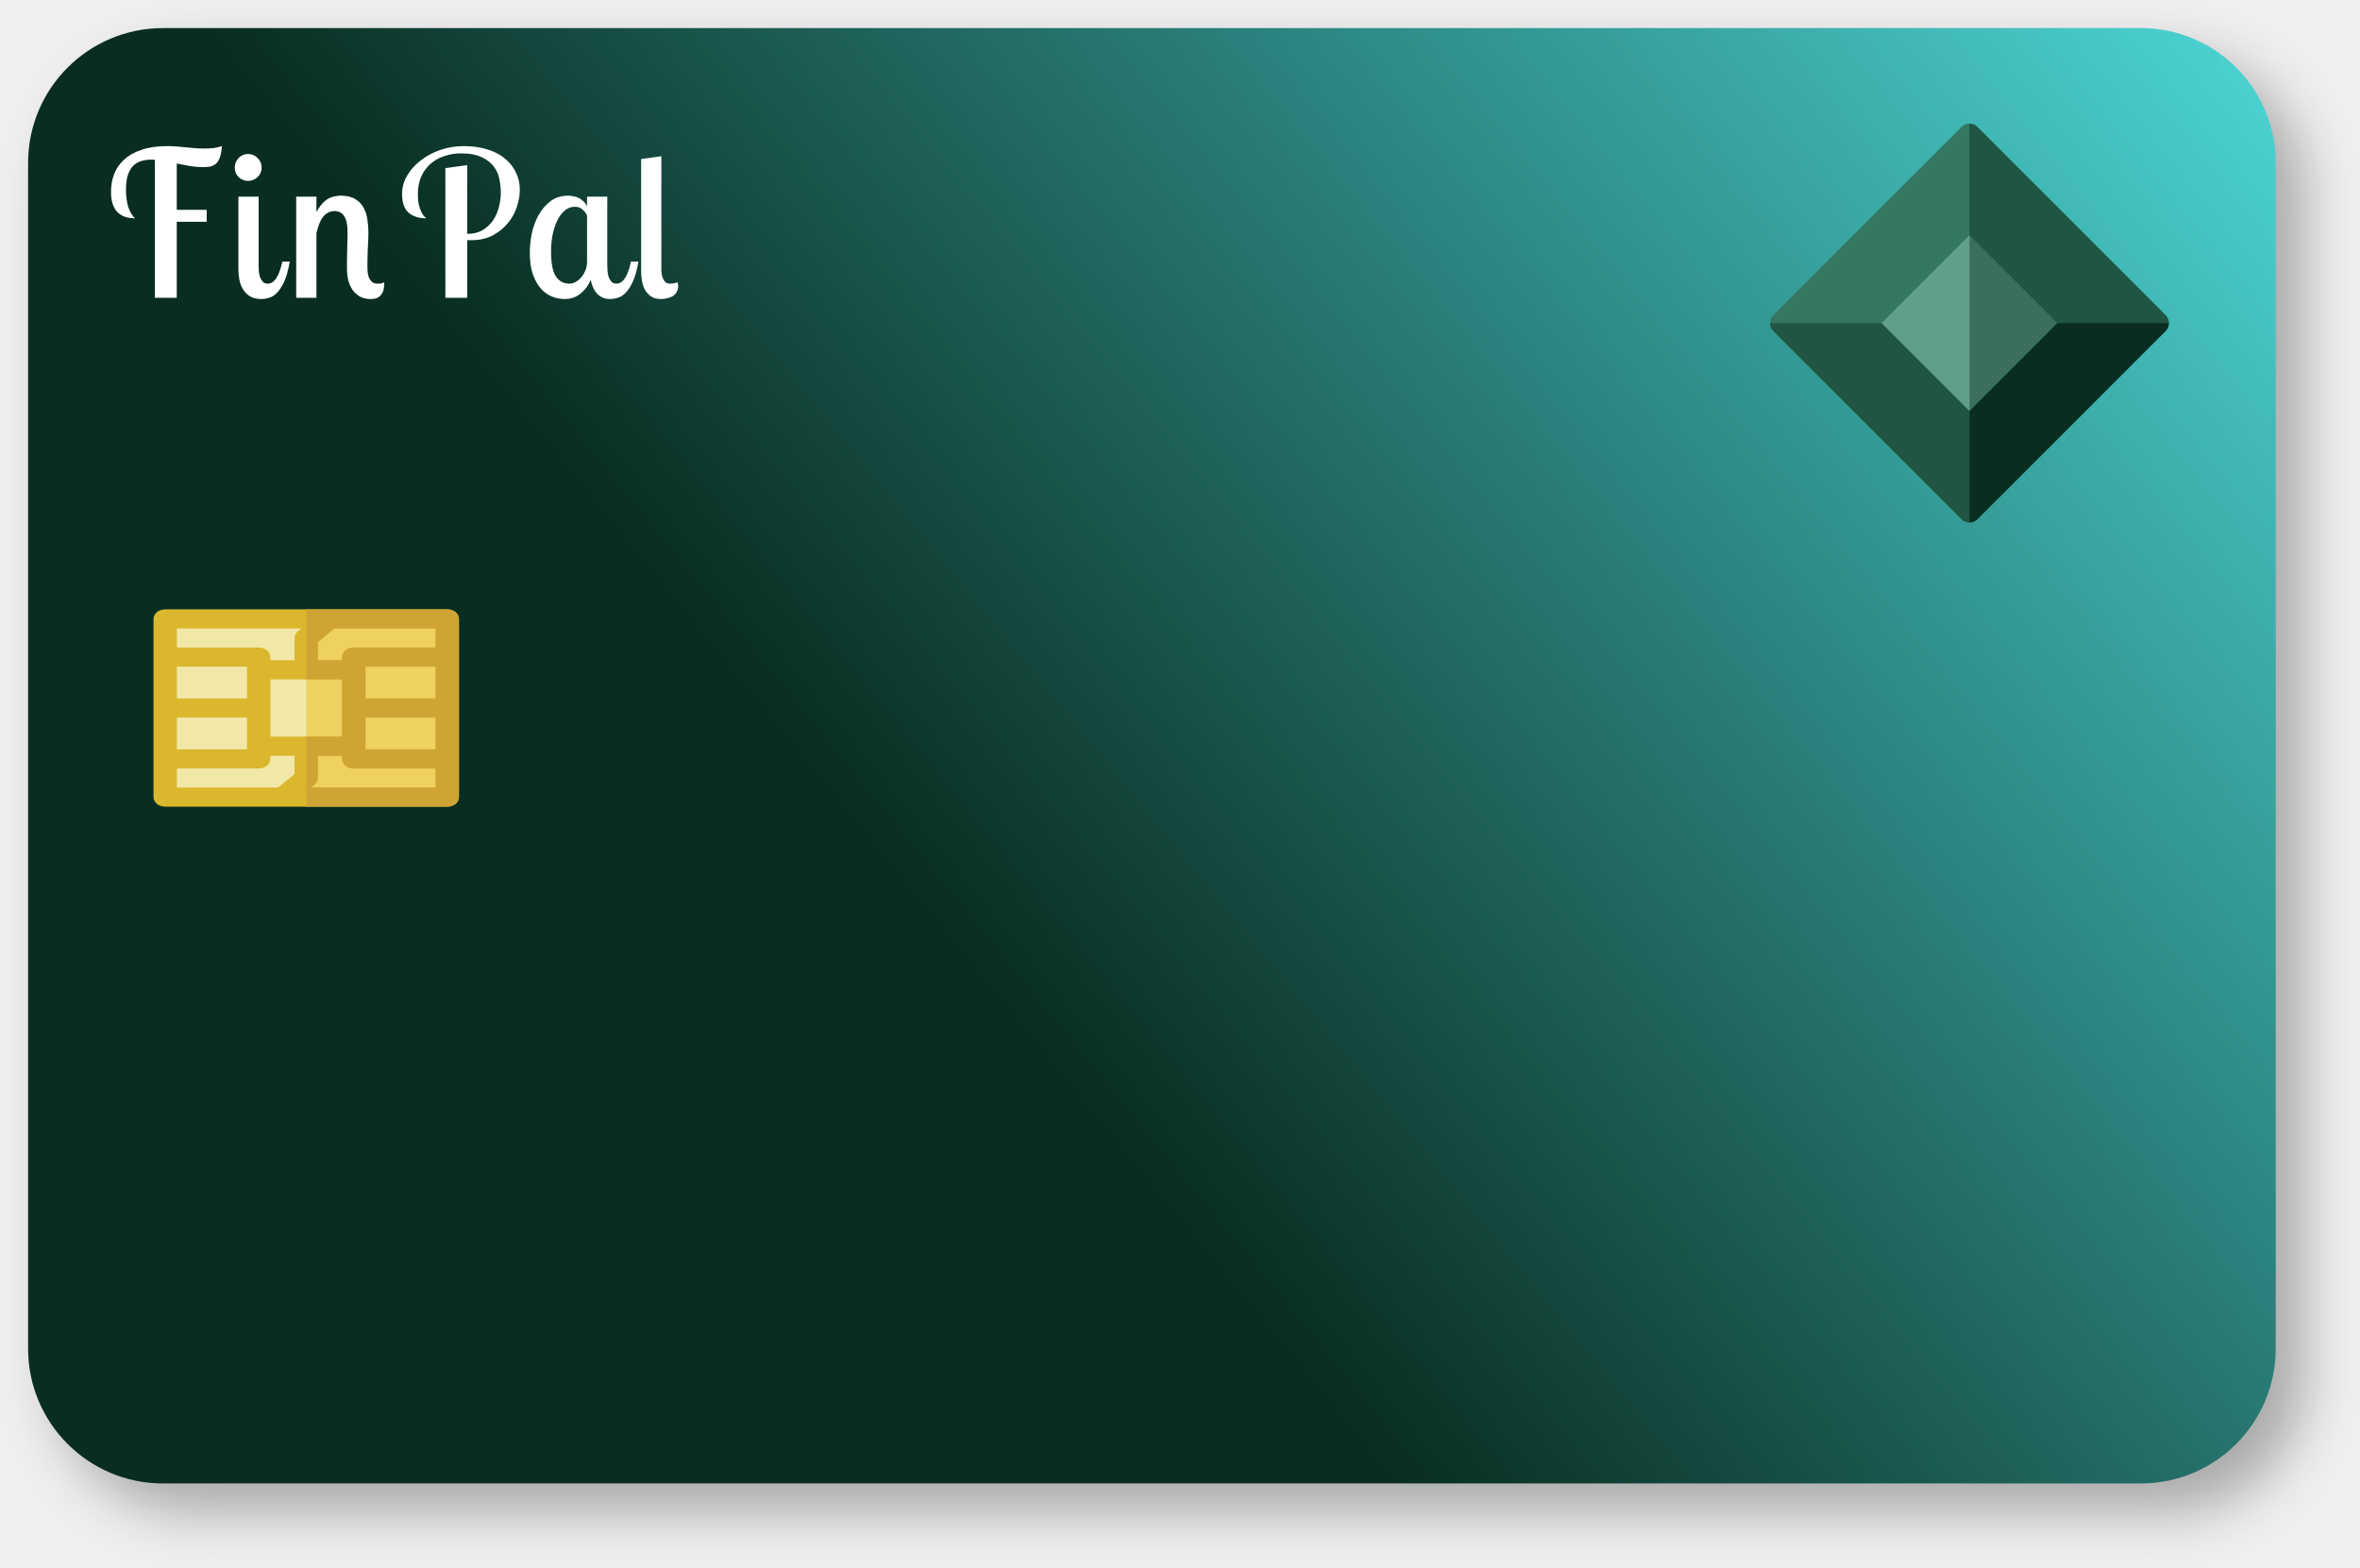
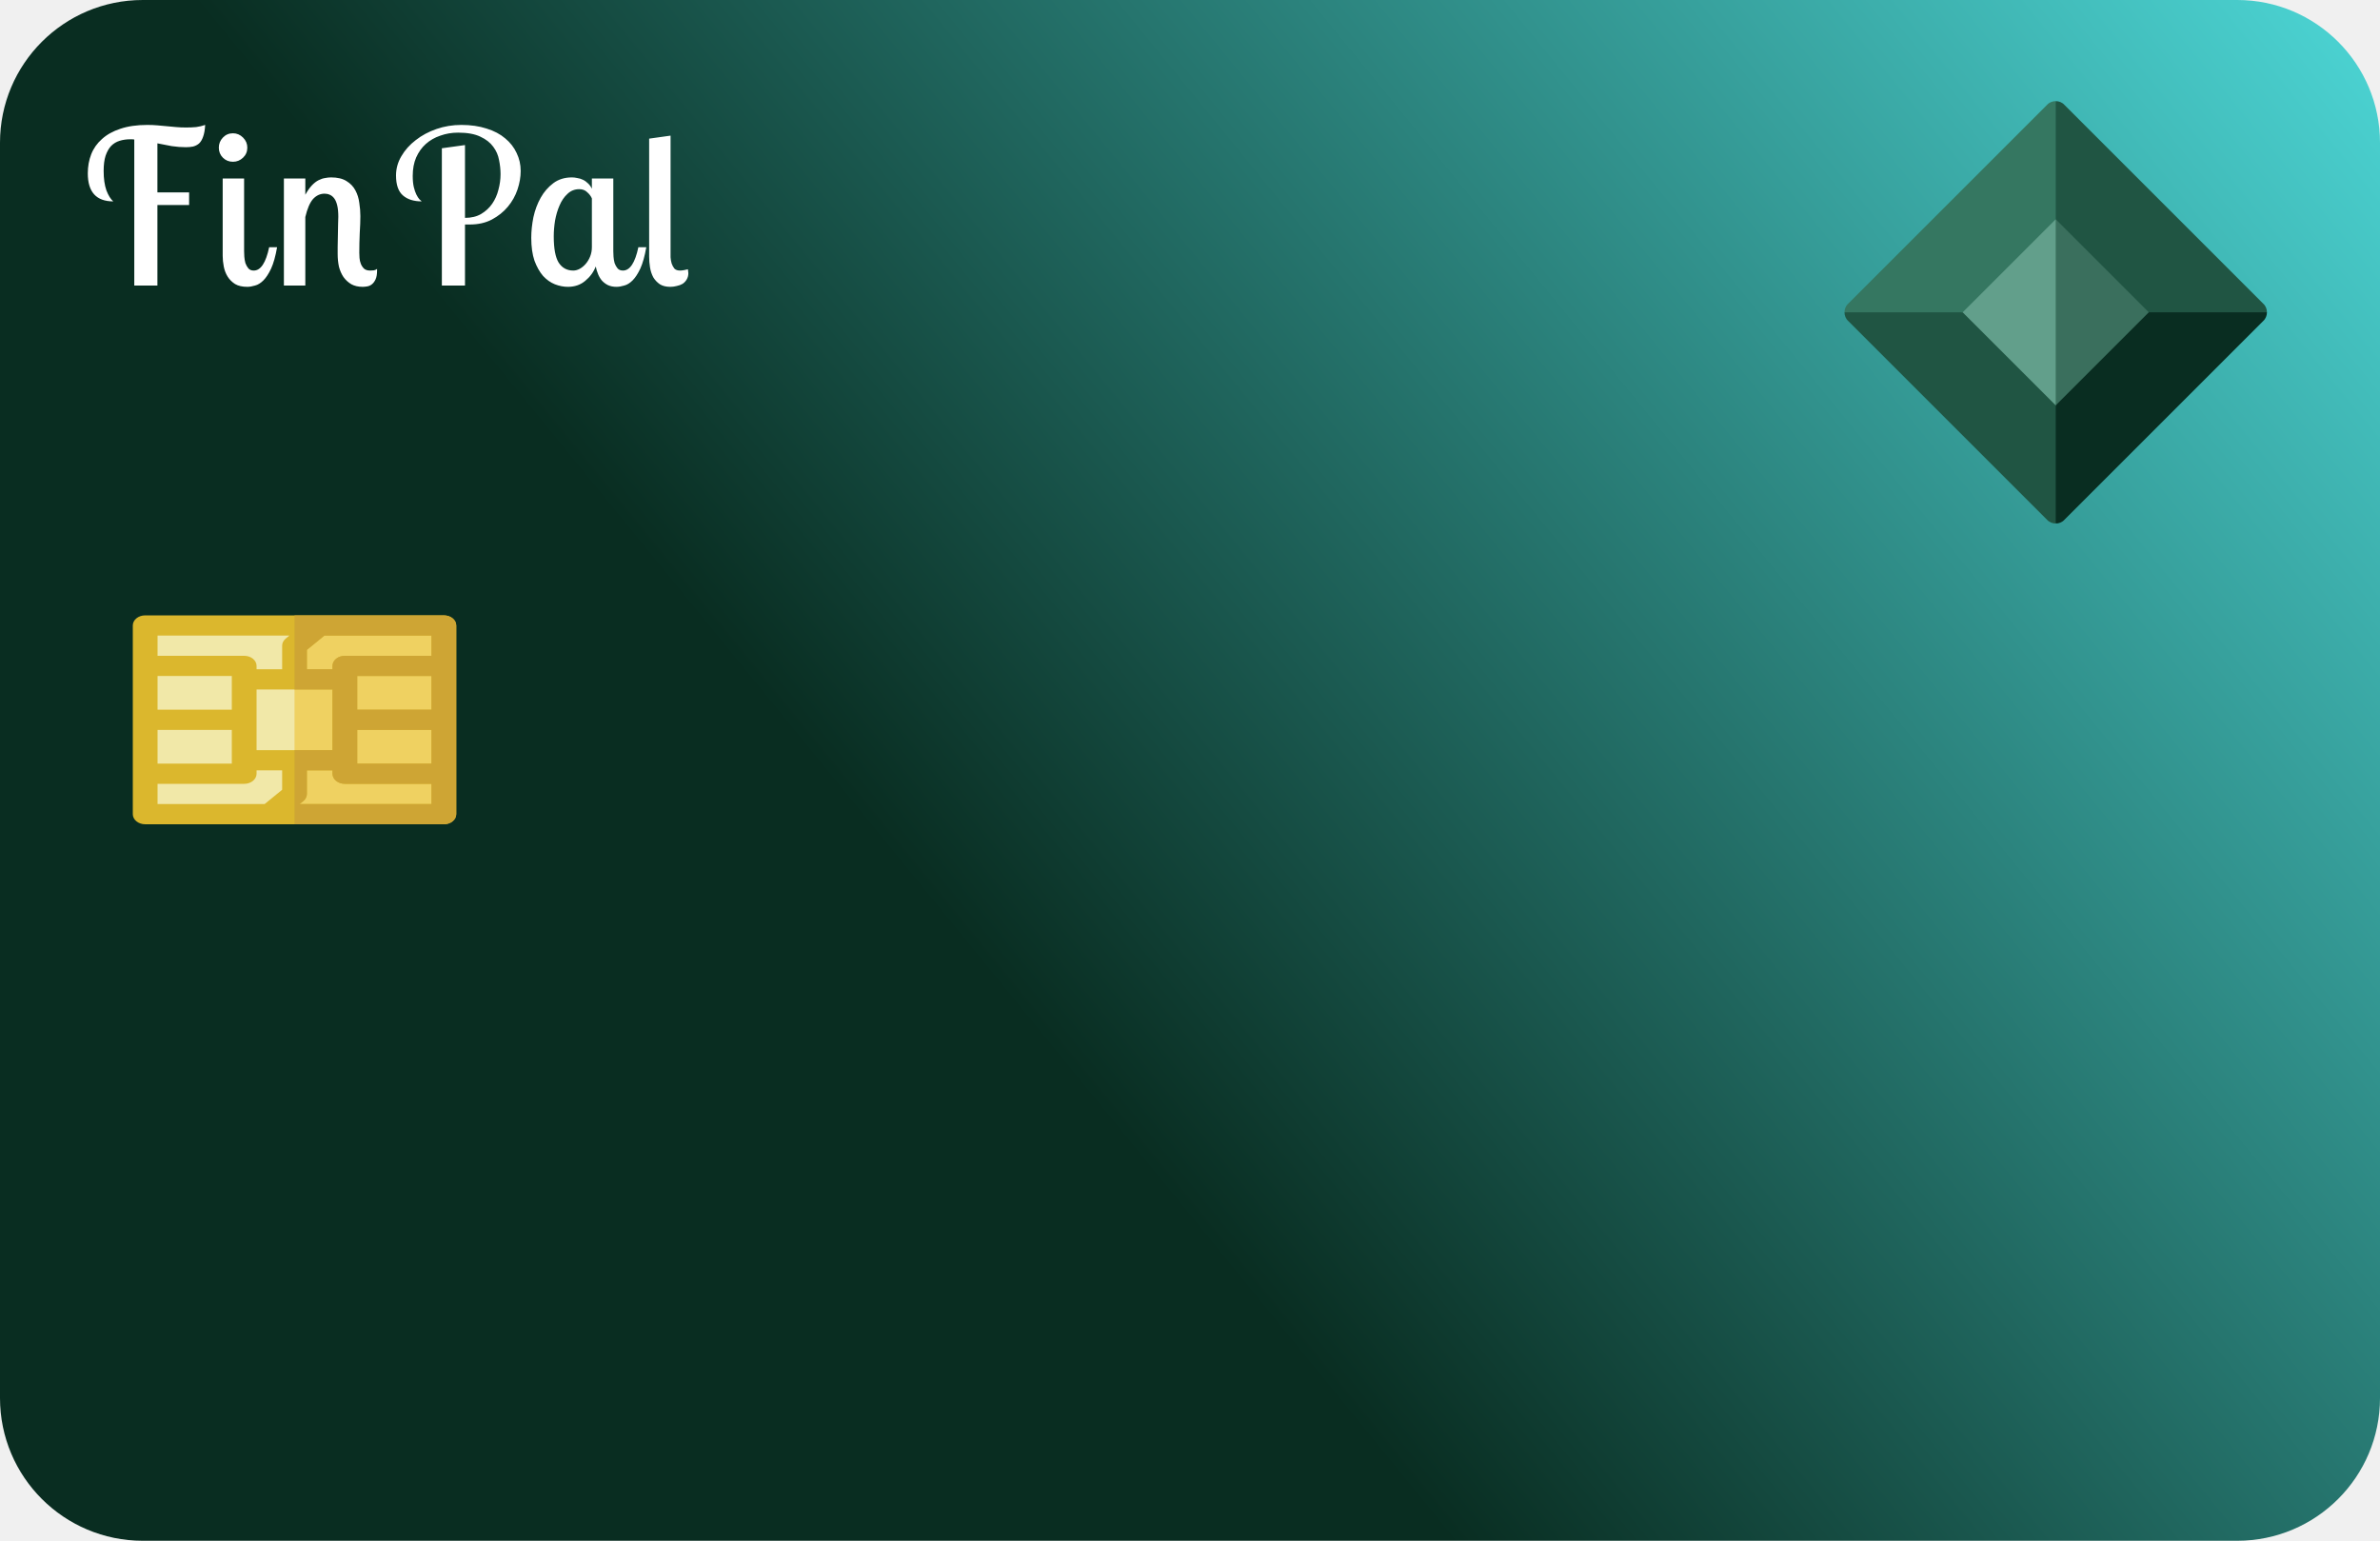
- <svg xmlns="http://www.w3.org/2000/svg" width="420" height="279" viewBox="0 0 420 279" fill="none">
-   <g filter="url(#filter0_d)">
-     <rect x="5" y="5" width="400" height="259" rx="24" fill="url(#paint0_linear)" />
-     <path d="M328.972 57.5L350.492 35.979L372.013 57.5L350.492 79.021L328.972 57.5Z" fill="#629F8B" />
-     <path d="M372.024 57.5L350.5 35.976V79.024L372.024 57.5Z" fill="#3A6F5D" />
-     <path d="M386 57.5C386 58.041 385.792 58.582 385.376 58.956L351.956 92.376C351.582 92.792 351.041 93 350.5 93L346.34 81.421L350.5 73.142L366.142 57.5L373.811 53.34L386 57.5Z" fill="#092D21" />
-     <path d="M350.5 22L354.66 33.579L350.5 41.858L334.858 57.5L325.23 61.66L315 57.5C315 56.959 315.208 56.418 315.624 56.044L349.044 22.624C349.418 22.208 349.959 22 350.5 22V22Z" fill="#357761" />
-     <path d="M350.5 73.142V93C349.959 93 349.418 92.792 349.044 92.376L315.624 58.956C315.208 58.582 315 58.041 315 57.5H334.858L350.5 73.142Z" fill="#205543" />
-     <path d="M386 57.5H366.142L350.5 41.858V22C351.041 22 351.582 22.208 351.956 22.624L385.376 56.044C385.792 56.418 386 56.959 386 57.5Z" fill="#205543" />
-     <path d="M29.4 141.859V110.141H79.6V141.859H29.4Z" fill="#F1E8A8" />
-     <path d="M54.5 110.141H79.6V141.859H54.5V110.141Z" fill="#EFD161" />
-     <path d="M79.6 108.441H29.4C28.252 108.441 27.32 109.202 27.32 110.141V141.859C27.32 142.798 28.252 143.559 29.4 143.559H79.6C80.748 143.559 81.68 142.798 81.68 141.859V110.141C81.68 109.202 80.748 108.441 79.6 108.441ZM48.121 131.098V120.902H60.879V131.098H48.121ZM43.961 119.203V124.301H31.48V118.637H43.961V119.203ZM31.48 127.699H43.961V132.797V133.363H31.48V127.699ZM65.039 119.203V118.637H77.519V124.301H65.039V119.203ZM65.039 132.797V127.699H77.519V133.363H65.039V132.797ZM77.519 115.238H62.959C61.81 115.238 60.879 115.999 60.879 116.938V117.504H56.58V114.243L59.522 111.84H77.519V115.238ZM53.638 111.84L53.029 112.338C52.639 112.656 52.42 113.088 52.42 113.539V117.504H48.121V116.938C48.121 115.999 47.19 115.238 46.041 115.238H31.48V111.84H53.638ZM31.48 136.762H46.041C47.19 136.762 48.121 136.001 48.121 135.062V134.496H52.42V137.757L49.478 140.16H31.48V136.762ZM55.362 140.16L55.971 139.662C56.361 139.344 56.58 138.912 56.58 138.461V134.496H60.879V135.062C60.879 136.001 61.81 136.762 62.959 136.762H77.519V140.16H55.362Z" fill="#DBB72D" />
-     <path d="M79.6 108.441H54.5V120.902H60.879V131.098H54.5V143.559H79.6C80.748 143.559 81.68 142.798 81.68 141.859V110.141C81.68 109.202 80.748 108.441 79.6 108.441ZM77.519 140.16H55.362L55.971 139.662C56.361 139.344 56.58 138.912 56.58 138.461V134.496H60.879V135.062C60.879 136.001 61.81 136.762 62.959 136.762H77.519V140.16ZM77.519 133.363H65.039V132.797V127.699H77.519V133.363ZM77.519 124.301H65.039V119.203V118.637H77.519V124.301ZM77.519 115.238H62.959C61.81 115.238 60.879 115.999 60.879 116.938V117.504H56.58V114.243L59.522 111.84H77.519V115.238Z" fill="#CEA534" />
-     <path d="M36.244 29.744C35.476 29.744 34.684 29.684 33.868 29.564C33.076 29.42 32.272 29.264 31.456 29.096V37.34H36.784V39.464H31.456V53H27.568V28.448C27.448 28.424 27.328 28.412 27.208 28.412C27.112 28.412 27.004 28.412 26.884 28.412C26.26 28.412 25.672 28.496 25.12 28.664C24.568 28.832 24.088 29.12 23.68 29.528C23.296 29.936 22.984 30.488 22.744 31.184C22.528 31.856 22.42 32.708 22.42 33.74C22.42 35.036 22.576 36.128 22.888 37.016C23.224 37.88 23.608 38.492 24.04 38.852C21.184 38.852 19.756 37.28 19.756 34.136C19.756 32.984 19.948 31.916 20.332 30.932C20.716 29.948 21.316 29.096 22.132 28.376C22.948 27.632 23.98 27.056 25.228 26.648C26.5 26.216 28.012 26 29.764 26C30.364 26 30.928 26.024 31.456 26.072C32.008 26.12 32.536 26.168 33.04 26.216C33.544 26.264 34.06 26.312 34.588 26.36C35.116 26.408 35.68 26.432 36.28 26.432C36.88 26.432 37.444 26.408 37.972 26.36C38.5 26.288 39.004 26.168 39.484 26C39.436 26.84 39.316 27.512 39.124 28.016C38.956 28.496 38.728 28.868 38.44 29.132C38.152 29.372 37.816 29.54 37.432 29.636C37.072 29.708 36.676 29.744 36.244 29.744ZM46.026 35V47.24C46.026 47.48 46.038 47.78 46.062 48.14C46.086 48.5 46.146 48.86 46.242 49.22C46.362 49.556 46.53 49.856 46.746 50.12C46.962 50.36 47.262 50.48 47.646 50.48C48.822 50.48 49.686 49.172 50.238 46.556H51.57C51.306 48.068 50.97 49.268 50.562 50.156C50.154 51.02 49.722 51.68 49.266 52.136C48.81 52.592 48.342 52.88 47.862 53C47.382 53.144 46.95 53.216 46.566 53.216C45.726 53.216 45.042 53.06 44.514 52.748C43.986 52.412 43.566 51.992 43.254 51.488C42.942 50.984 42.726 50.42 42.606 49.796C42.486 49.172 42.426 48.572 42.426 47.996V35H46.026ZM41.778 29.816C41.778 29.168 42.006 28.604 42.462 28.124C42.918 27.644 43.482 27.404 44.154 27.404C44.802 27.404 45.366 27.644 45.846 28.124C46.326 28.604 46.566 29.168 46.566 29.816C46.566 30.488 46.326 31.052 45.846 31.508C45.366 31.964 44.802 32.192 44.154 32.192C43.482 32.192 42.918 31.964 42.462 31.508C42.006 31.052 41.778 30.488 41.778 29.816ZM56.314 35V37.736C56.674 37.088 57.034 36.572 57.394 36.188C57.778 35.78 58.162 35.48 58.546 35.288C58.93 35.096 59.29 34.976 59.626 34.928C59.986 34.856 60.322 34.82 60.634 34.82C61.714 34.82 62.578 35.024 63.226 35.432C63.898 35.84 64.402 36.368 64.738 37.016C65.074 37.64 65.29 38.336 65.386 39.104C65.506 39.872 65.566 40.616 65.566 41.336C65.566 42.128 65.53 43.088 65.458 44.216C65.41 45.344 65.386 46.436 65.386 47.492C65.386 47.732 65.398 48.02 65.422 48.356C65.446 48.692 65.518 49.016 65.638 49.328C65.758 49.64 65.938 49.916 66.178 50.156C66.418 50.372 66.766 50.48 67.222 50.48C67.39 50.48 67.594 50.468 67.834 50.444C68.074 50.396 68.254 50.312 68.374 50.192V50.444C68.374 51.092 68.29 51.596 68.122 51.956C67.954 52.316 67.75 52.592 67.51 52.784C67.27 52.976 67.006 53.096 66.718 53.144C66.43 53.192 66.178 53.216 65.962 53.216C65.218 53.216 64.582 53.072 64.054 52.784C63.526 52.472 63.082 52.064 62.722 51.56C62.386 51.056 62.134 50.48 61.966 49.832C61.822 49.16 61.75 48.452 61.75 47.708C61.75 47.492 61.75 47.096 61.75 46.52C61.774 45.92 61.786 45.284 61.786 44.612C61.81 43.94 61.822 43.304 61.822 42.704C61.846 42.104 61.858 41.684 61.858 41.444C61.858 40.676 61.798 40.04 61.678 39.536C61.558 39.032 61.39 38.636 61.174 38.348C60.958 38.06 60.706 37.856 60.418 37.736C60.154 37.616 59.866 37.556 59.554 37.556C58.81 37.556 58.162 37.856 57.61 38.456C57.082 39.056 56.65 40.064 56.314 41.48V53H52.714V35H56.314ZM83.15 29.384V41.624C84.206 41.624 85.106 41.408 85.85 40.976C86.618 40.52 87.242 39.944 87.722 39.248C88.202 38.552 88.55 37.772 88.766 36.908C89.006 36.02 89.126 35.144 89.126 34.28C89.126 33.512 89.042 32.72 88.874 31.904C88.73 31.088 88.406 30.344 87.902 29.672C87.398 28.976 86.678 28.412 85.742 27.98C84.806 27.524 83.558 27.296 81.998 27.296C80.942 27.296 79.946 27.464 79.01 27.8C78.074 28.112 77.258 28.58 76.562 29.204C75.89 29.804 75.35 30.56 74.942 31.472C74.558 32.36 74.366 33.392 74.366 34.568C74.366 35.312 74.426 35.936 74.546 36.44C74.666 36.944 74.81 37.364 74.978 37.7C75.146 38.036 75.314 38.3 75.482 38.492C75.65 38.66 75.782 38.78 75.878 38.852C74.534 38.852 73.478 38.516 72.71 37.844C71.942 37.172 71.558 36.056 71.558 34.496C71.558 33.344 71.858 32.264 72.458 31.256C73.058 30.224 73.862 29.324 74.87 28.556C75.878 27.764 77.042 27.14 78.362 26.684C79.682 26.228 81.074 26 82.538 26C84.122 26 85.538 26.204 86.786 26.612C88.034 26.996 89.078 27.548 89.918 28.268C90.758 28.964 91.394 29.78 91.826 30.716C92.282 31.652 92.51 32.66 92.51 33.74C92.51 34.748 92.33 35.792 91.97 36.872C91.61 37.928 91.07 38.888 90.35 39.752C89.63 40.616 88.73 41.336 87.65 41.912C86.594 42.464 85.358 42.74 83.942 42.74H83.15V53H79.262V29.924L83.15 29.384ZM108.076 35V47.24C108.076 47.48 108.088 47.78 108.112 48.14C108.136 48.5 108.196 48.86 108.292 49.22C108.412 49.556 108.58 49.856 108.796 50.12C109.012 50.36 109.312 50.48 109.696 50.48C110.872 50.48 111.736 49.172 112.288 46.556H113.62C113.356 48.068 113.02 49.268 112.612 50.156C112.204 51.02 111.772 51.68 111.316 52.136C110.86 52.592 110.392 52.88 109.912 53C109.432 53.144 109 53.216 108.616 53.216C108.064 53.216 107.584 53.12 107.176 52.928C106.792 52.736 106.456 52.484 106.168 52.172C105.904 51.86 105.688 51.5 105.52 51.092C105.352 50.684 105.22 50.252 105.124 49.796C104.764 50.732 104.176 51.536 103.36 52.208C102.568 52.88 101.596 53.216 100.444 53.216C99.724 53.216 98.992 53.072 98.248 52.784C97.528 52.496 96.868 52.028 96.268 51.38C95.692 50.708 95.212 49.856 94.828 48.824C94.468 47.768 94.288 46.484 94.288 44.972C94.288 43.868 94.408 42.716 94.648 41.516C94.912 40.316 95.32 39.224 95.872 38.24C96.424 37.256 97.132 36.44 97.996 35.792C98.86 35.144 99.904 34.82 101.128 34.82C101.416 34.82 101.716 34.856 102.028 34.928C102.364 34.976 102.676 35.072 102.964 35.216C103.276 35.36 103.564 35.564 103.828 35.828C104.092 36.068 104.308 36.368 104.476 36.728V35H108.076ZM101.344 50.48C101.704 50.48 102.064 50.384 102.424 50.192C102.808 49.976 103.144 49.7 103.432 49.364C103.744 49.004 103.996 48.584 104.188 48.104C104.38 47.624 104.476 47.108 104.476 46.556V38.348C104.308 37.964 104.044 37.616 103.684 37.304C103.348 36.968 102.904 36.8 102.352 36.8C101.584 36.8 100.924 37.064 100.372 37.592C99.82 38.096 99.376 38.744 99.04 39.536C98.704 40.304 98.452 41.156 98.284 42.092C98.14 43.004 98.068 43.88 98.068 44.72C98.068 46.784 98.344 48.26 98.896 49.148C99.472 50.036 100.288 50.48 101.344 50.48ZM117.701 27.8V47.24C117.701 47.528 117.701 47.864 117.701 48.248C117.725 48.608 117.785 48.956 117.881 49.292C118.001 49.628 118.157 49.916 118.349 50.156C118.565 50.372 118.877 50.48 119.285 50.48C119.477 50.48 119.705 50.456 119.969 50.408C120.257 50.36 120.473 50.312 120.617 50.264C120.641 50.384 120.653 50.492 120.653 50.588C120.677 50.684 120.689 50.792 120.689 50.912C120.689 51.32 120.593 51.68 120.401 51.992C120.233 52.28 120.005 52.52 119.717 52.712C119.429 52.88 119.105 53 118.745 53.072C118.385 53.168 118.025 53.216 117.665 53.216C116.945 53.216 116.357 53.072 115.901 52.784C115.445 52.472 115.073 52.076 114.785 51.596C114.521 51.092 114.341 50.54 114.245 49.94C114.149 49.34 114.101 48.74 114.101 48.14V28.304L117.701 27.8Z" fill="white" />
-   </g>
+ <svg xmlns="http://www.w3.org/2000/svg" width="400" height="259" viewBox="0 0 400 259" fill="none">
+   <rect width="400" height="259" rx="24" fill="url(#paint0_linear)" />
+   <path d="M323.972 52.5L345.492 30.979L367.013 52.5L345.492 74.021L323.972 52.5Z" fill="#629F8B" />
+   <path d="M367.024 52.5L345.5 30.976V74.024L367.024 52.5Z" fill="#3A6F5D" />
+   <path d="M381 52.5C381 53.041 380.792 53.582 380.376 53.956L346.956 87.376C346.582 87.792 346.041 88 345.5 88L341.34 76.421L345.5 68.142L361.142 52.5L368.811 48.34L381 52.5Z" fill="#092D21" />
+   <path d="M345.5 17L349.66 28.579L345.5 36.858L329.858 52.5L320.23 56.66L310 52.5C310 51.959 310.208 51.418 310.624 51.044L344.044 17.624C344.418 17.208 344.959 17 345.5 17V17Z" fill="#357761" />
+   <path d="M345.5 68.142V88C344.959 88 344.418 87.792 344.044 87.376L310.624 53.956C310.208 53.582 310 53.041 310 52.5H329.858L345.5 68.142Z" fill="#205543" />
+   <path d="M381 52.5H361.142L345.5 36.858V17C346.041 17 346.582 17.208 346.956 17.624L380.376 51.044C380.792 51.418 381 51.959 381 52.5Z" fill="#205543" />
+   <path d="M24.4 136.859V105.141H74.6V136.859H24.4Z" fill="#F1E8A8" />
+   <path d="M49.5 105.141H74.6V136.859H49.5V105.141Z" fill="#EFD161" />
+   <path d="M74.6 103.441H24.4C23.252 103.441 22.32 104.202 22.32 105.141V136.859C22.32 137.798 23.252 138.559 24.4 138.559H74.6C75.748 138.559 76.68 137.798 76.68 136.859V105.141C76.68 104.202 75.748 103.441 74.6 103.441ZM43.121 126.098V115.902H55.879V126.098H43.121ZM38.961 114.203V119.301H26.48V113.637H38.961V114.203ZM26.48 122.699H38.961V127.797V128.363H26.48V122.699ZM60.039 114.203V113.637H72.519V119.301H60.039V114.203ZM60.039 127.797V122.699H72.519V128.363H60.039V127.797ZM72.519 110.238H57.959C56.81 110.238 55.879 110.999 55.879 111.938V112.504H51.58V109.243L54.522 106.84H72.519V110.238ZM48.638 106.84L48.029 107.338C47.639 107.656 47.42 108.088 47.42 108.539V112.504H43.121V111.938C43.121 110.999 42.19 110.238 41.041 110.238H26.48V106.84H48.638ZM26.48 131.762H41.041C42.19 131.762 43.121 131.001 43.121 130.062V129.496H47.42V132.757L44.478 135.16H26.48V131.762ZM50.362 135.16L50.971 134.662C51.361 134.344 51.58 133.912 51.58 133.461V129.496H55.879V130.062C55.879 131.001 56.81 131.762 57.959 131.762H72.519V135.16H50.362Z" fill="#DBB72D" />
+   <path d="M74.6 103.441H49.5V115.902H55.879V126.098H49.5V138.559H74.6C75.748 138.559 76.68 137.798 76.68 136.859V105.141C76.68 104.202 75.748 103.441 74.6 103.441ZM72.519 135.16H50.362L50.971 134.662C51.361 134.344 51.58 133.912 51.58 133.461V129.496H55.879V130.062C55.879 131.001 56.81 131.762 57.959 131.762H72.519V135.16ZM72.519 128.363H60.039V127.797V122.699H72.519V128.363ZM72.519 119.301H60.039V114.203V113.637H72.519V119.301ZM72.519 110.238H57.959C56.81 110.238 55.879 110.999 55.879 111.938V112.504H51.58V109.243L54.522 106.84H72.519V110.238Z" fill="#CEA534" />
+   <path d="M31.244 24.744C30.476 24.744 29.684 24.684 28.868 24.564C28.076 24.42 27.272 24.264 26.456 24.096V32.34H31.784V34.464H26.456V48H22.568V23.448C22.448 23.424 22.328 23.412 22.208 23.412C22.112 23.412 22.004 23.412 21.884 23.412C21.26 23.412 20.672 23.496 20.12 23.664C19.568 23.832 19.088 24.12 18.68 24.528C18.296 24.936 17.984 25.488 17.744 26.184C17.528 26.856 17.42 27.708 17.42 28.74C17.42 30.036 17.576 31.128 17.888 32.016C18.224 32.88 18.608 33.492 19.04 33.852C16.184 33.852 14.756 32.28 14.756 29.136C14.756 27.984 14.948 26.916 15.332 25.932C15.716 24.948 16.316 24.096 17.132 23.376C17.948 22.632 18.98 22.056 20.228 21.648C21.5 21.216 23.012 21 24.764 21C25.364 21 25.928 21.024 26.456 21.072C27.008 21.12 27.536 21.168 28.04 21.216C28.544 21.264 29.06 21.312 29.588 21.36C30.116 21.408 30.68 21.432 31.28 21.432C31.88 21.432 32.444 21.408 32.972 21.36C33.5 21.288 34.004 21.168 34.484 21C34.436 21.84 34.316 22.512 34.124 23.016C33.956 23.496 33.728 23.868 33.44 24.132C33.152 24.372 32.816 24.54 32.432 24.636C32.072 24.708 31.676 24.744 31.244 24.744ZM41.026 30V42.24C41.026 42.48 41.038 42.78 41.062 43.14C41.086 43.5 41.146 43.86 41.242 44.22C41.362 44.556 41.53 44.856 41.746 45.12C41.962 45.36 42.262 45.48 42.646 45.48C43.822 45.48 44.686 44.172 45.238 41.556H46.57C46.306 43.068 45.97 44.268 45.562 45.156C45.154 46.02 44.722 46.68 44.266 47.136C43.81 47.592 43.342 47.88 42.862 48C42.382 48.144 41.95 48.216 41.566 48.216C40.726 48.216 40.042 48.06 39.514 47.748C38.986 47.412 38.566 46.992 38.254 46.488C37.942 45.984 37.726 45.42 37.606 44.796C37.486 44.172 37.426 43.572 37.426 42.996V30H41.026ZM36.778 24.816C36.778 24.168 37.006 23.604 37.462 23.124C37.918 22.644 38.482 22.404 39.154 22.404C39.802 22.404 40.366 22.644 40.846 23.124C41.326 23.604 41.566 24.168 41.566 24.816C41.566 25.488 41.326 26.052 40.846 26.508C40.366 26.964 39.802 27.192 39.154 27.192C38.482 27.192 37.918 26.964 37.462 26.508C37.006 26.052 36.778 25.488 36.778 24.816ZM51.314 30V32.736C51.674 32.088 52.034 31.572 52.394 31.188C52.778 30.78 53.162 30.48 53.546 30.288C53.93 30.096 54.29 29.976 54.626 29.928C54.986 29.856 55.322 29.82 55.634 29.82C56.714 29.82 57.578 30.024 58.226 30.432C58.898 30.84 59.402 31.368 59.738 32.016C60.074 32.64 60.29 33.336 60.386 34.104C60.506 34.872 60.566 35.616 60.566 36.336C60.566 37.128 60.53 38.088 60.458 39.216C60.41 40.344 60.386 41.436 60.386 42.492C60.386 42.732 60.398 43.02 60.422 43.356C60.446 43.692 60.518 44.016 60.638 44.328C60.758 44.64 60.938 44.916 61.178 45.156C61.418 45.372 61.766 45.48 62.222 45.48C62.39 45.48 62.594 45.468 62.834 45.444C63.074 45.396 63.254 45.312 63.374 45.192V45.444C63.374 46.092 63.29 46.596 63.122 46.956C62.954 47.316 62.75 47.592 62.51 47.784C62.27 47.976 62.006 48.096 61.718 48.144C61.43 48.192 61.178 48.216 60.962 48.216C60.218 48.216 59.582 48.072 59.054 47.784C58.526 47.472 58.082 47.064 57.722 46.56C57.386 46.056 57.134 45.48 56.966 44.832C56.822 44.16 56.75 43.452 56.75 42.708C56.75 42.492 56.75 42.096 56.75 41.52C56.774 40.92 56.786 40.284 56.786 39.612C56.81 38.94 56.822 38.304 56.822 37.704C56.846 37.104 56.858 36.684 56.858 36.444C56.858 35.676 56.798 35.04 56.678 34.536C56.558 34.032 56.39 33.636 56.174 33.348C55.958 33.06 55.706 32.856 55.418 32.736C55.154 32.616 54.866 32.556 54.554 32.556C53.81 32.556 53.162 32.856 52.61 33.456C52.082 34.056 51.65 35.064 51.314 36.48V48H47.714V30H51.314ZM78.15 24.384V36.624C79.206 36.624 80.106 36.408 80.85 35.976C81.618 35.52 82.242 34.944 82.722 34.248C83.202 33.552 83.55 32.772 83.766 31.908C84.006 31.02 84.126 30.144 84.126 29.28C84.126 28.512 84.042 27.72 83.874 26.904C83.73 26.088 83.406 25.344 82.902 24.672C82.398 23.976 81.678 23.412 80.742 22.98C79.806 22.524 78.558 22.296 76.998 22.296C75.942 22.296 74.946 22.464 74.01 22.8C73.074 23.112 72.258 23.58 71.562 24.204C70.89 24.804 70.35 25.56 69.942 26.472C69.558 27.36 69.366 28.392 69.366 29.568C69.366 30.312 69.426 30.936 69.546 31.44C69.666 31.944 69.81 32.364 69.978 32.7C70.146 33.036 70.314 33.3 70.482 33.492C70.65 33.66 70.782 33.78 70.878 33.852C69.534 33.852 68.478 33.516 67.71 32.844C66.942 32.172 66.558 31.056 66.558 29.496C66.558 28.344 66.858 27.264 67.458 26.256C68.058 25.224 68.862 24.324 69.87 23.556C70.878 22.764 72.042 22.14 73.362 21.684C74.682 21.228 76.074 21 77.538 21C79.122 21 80.538 21.204 81.786 21.612C83.034 21.996 84.078 22.548 84.918 23.268C85.758 23.964 86.394 24.78 86.826 25.716C87.282 26.652 87.51 27.66 87.51 28.74C87.51 29.748 87.33 30.792 86.97 31.872C86.61 32.928 86.07 33.888 85.35 34.752C84.63 35.616 83.73 36.336 82.65 36.912C81.594 37.464 80.358 37.74 78.942 37.74H78.15V48H74.262V24.924L78.15 24.384ZM103.076 30V42.24C103.076 42.48 103.088 42.78 103.112 43.14C103.136 43.5 103.196 43.86 103.292 44.22C103.412 44.556 103.58 44.856 103.796 45.12C104.012 45.36 104.312 45.48 104.696 45.48C105.872 45.48 106.736 44.172 107.288 41.556H108.62C108.356 43.068 108.02 44.268 107.612 45.156C107.204 46.02 106.772 46.68 106.316 47.136C105.86 47.592 105.392 47.88 104.912 48C104.432 48.144 104 48.216 103.616 48.216C103.064 48.216 102.584 48.12 102.176 47.928C101.792 47.736 101.456 47.484 101.168 47.172C100.904 46.86 100.688 46.5 100.52 46.092C100.352 45.684 100.22 45.252 100.124 44.796C99.764 45.732 99.176 46.536 98.36 47.208C97.568 47.88 96.596 48.216 95.444 48.216C94.724 48.216 93.992 48.072 93.248 47.784C92.528 47.496 91.868 47.028 91.268 46.38C90.692 45.708 90.212 44.856 89.828 43.824C89.468 42.768 89.288 41.484 89.288 39.972C89.288 38.868 89.408 37.716 89.648 36.516C89.912 35.316 90.32 34.224 90.872 33.24C91.424 32.256 92.132 31.44 92.996 30.792C93.86 30.144 94.904 29.82 96.128 29.82C96.416 29.82 96.716 29.856 97.028 29.928C97.364 29.976 97.676 30.072 97.964 30.216C98.276 30.36 98.564 30.564 98.828 30.828C99.092 31.068 99.308 31.368 99.476 31.728V30H103.076ZM96.344 45.48C96.704 45.48 97.064 45.384 97.424 45.192C97.808 44.976 98.144 44.7 98.432 44.364C98.744 44.004 98.996 43.584 99.188 43.104C99.38 42.624 99.476 42.108 99.476 41.556V33.348C99.308 32.964 99.044 32.616 98.684 32.304C98.348 31.968 97.904 31.8 97.352 31.8C96.584 31.8 95.924 32.064 95.372 32.592C94.82 33.096 94.376 33.744 94.04 34.536C93.704 35.304 93.452 36.156 93.284 37.092C93.14 38.004 93.068 38.88 93.068 39.72C93.068 41.784 93.344 43.26 93.896 44.148C94.472 45.036 95.288 45.48 96.344 45.48ZM112.701 22.8V42.24C112.701 42.528 112.701 42.864 112.701 43.248C112.725 43.608 112.785 43.956 112.881 44.292C113.001 44.628 113.157 44.916 113.349 45.156C113.565 45.372 113.877 45.48 114.285 45.48C114.477 45.48 114.705 45.456 114.969 45.408C115.257 45.36 115.473 45.312 115.617 45.264C115.641 45.384 115.653 45.492 115.653 45.588C115.677 45.684 115.689 45.792 115.689 45.912C115.689 46.32 115.593 46.68 115.401 46.992C115.233 47.28 115.005 47.52 114.717 47.712C114.429 47.88 114.105 48 113.745 48.072C113.385 48.168 113.025 48.216 112.665 48.216C111.945 48.216 111.357 48.072 110.901 47.784C110.445 47.472 110.073 47.076 109.785 46.596C109.521 46.092 109.341 45.54 109.245 44.94C109.149 44.34 109.101 43.74 109.101 43.14V23.304L112.701 22.8Z" fill="white" />
  <defs>
-     <filter id="filter0_d" x="0" y="0" width="420" height="279" filterUnits="userSpaceOnUse" color-interpolation-filters="sRGB">
-       <feFlood flood-opacity="0" result="BackgroundImageFix" />
-       <feColorMatrix in="SourceAlpha" type="matrix" values="0 0 0 0 0 0 0 0 0 0 0 0 0 0 0 0 0 0 127 0" />
-       <feOffset dx="5" dy="5" />
-       <feGaussianBlur stdDeviation="5" />
-       <feColorMatrix type="matrix" values="0 0 0 0 0 0 0 0 0 0 0 0 0 0 0 0 0 0 0.3 0" />
-       <feBlend mode="normal" in2="BackgroundImageFix" result="effect1_dropShadow" />
-       <feBlend mode="normal" in="SourceGraphic" in2="effect1_dropShadow" result="shape" />
-     </filter>
-     <linearGradient id="paint0_linear" x1="187.5" y1="189" x2="413" y2="5" gradientUnits="userSpaceOnUse">
+     <linearGradient id="paint0_linear" x1="182.5" y1="184" x2="408" y2="1.48648e-05" gradientUnits="userSpaceOnUse">
      <stop stop-color="#092D21" />
      <stop offset="1" stop-color="#4EDADA" />
    </linearGradient>
  </defs>
</svg>
